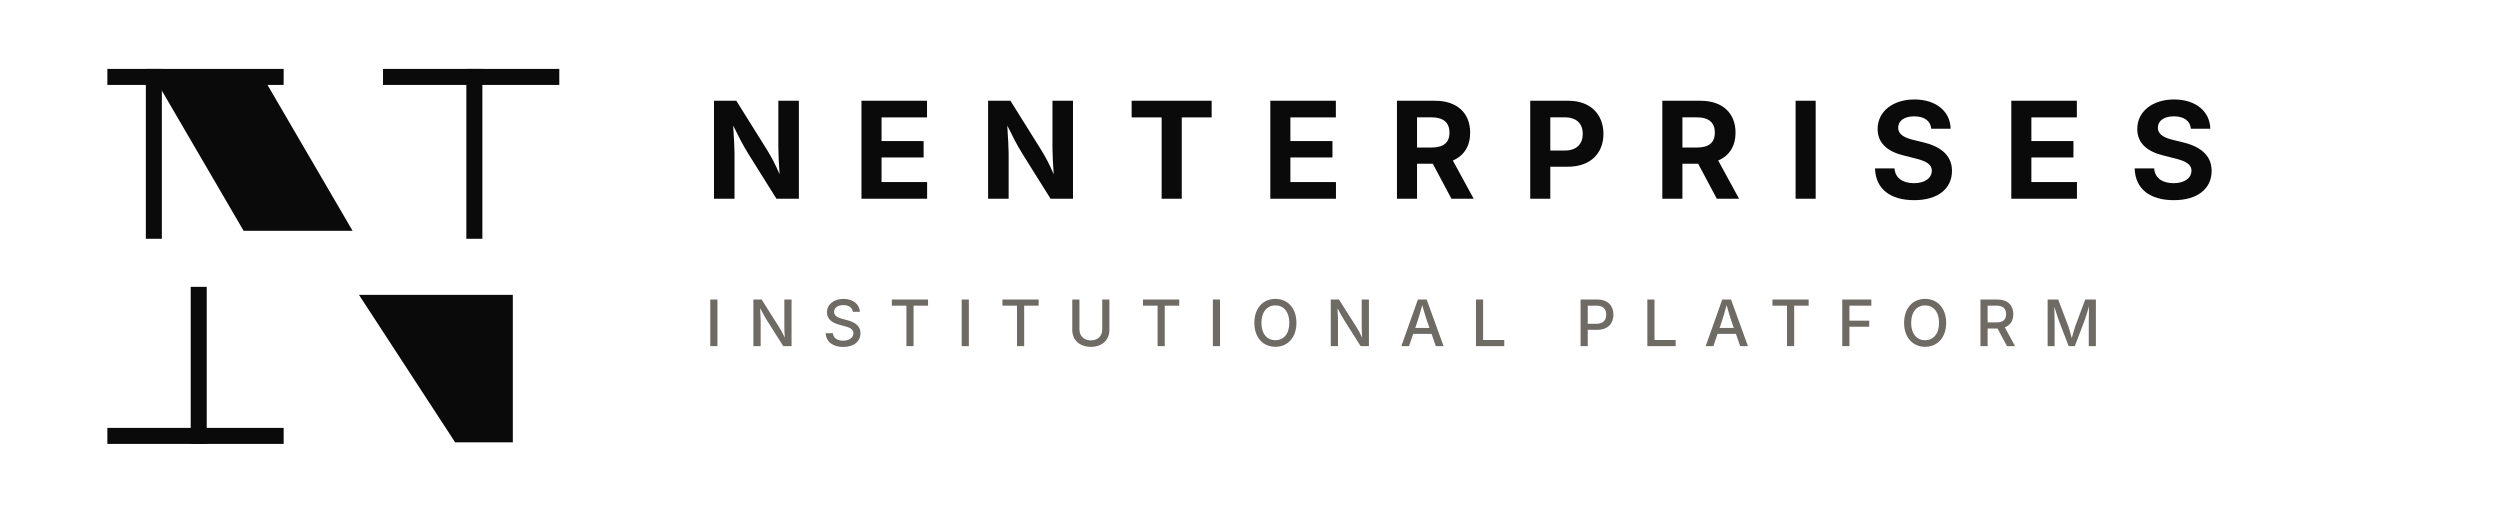
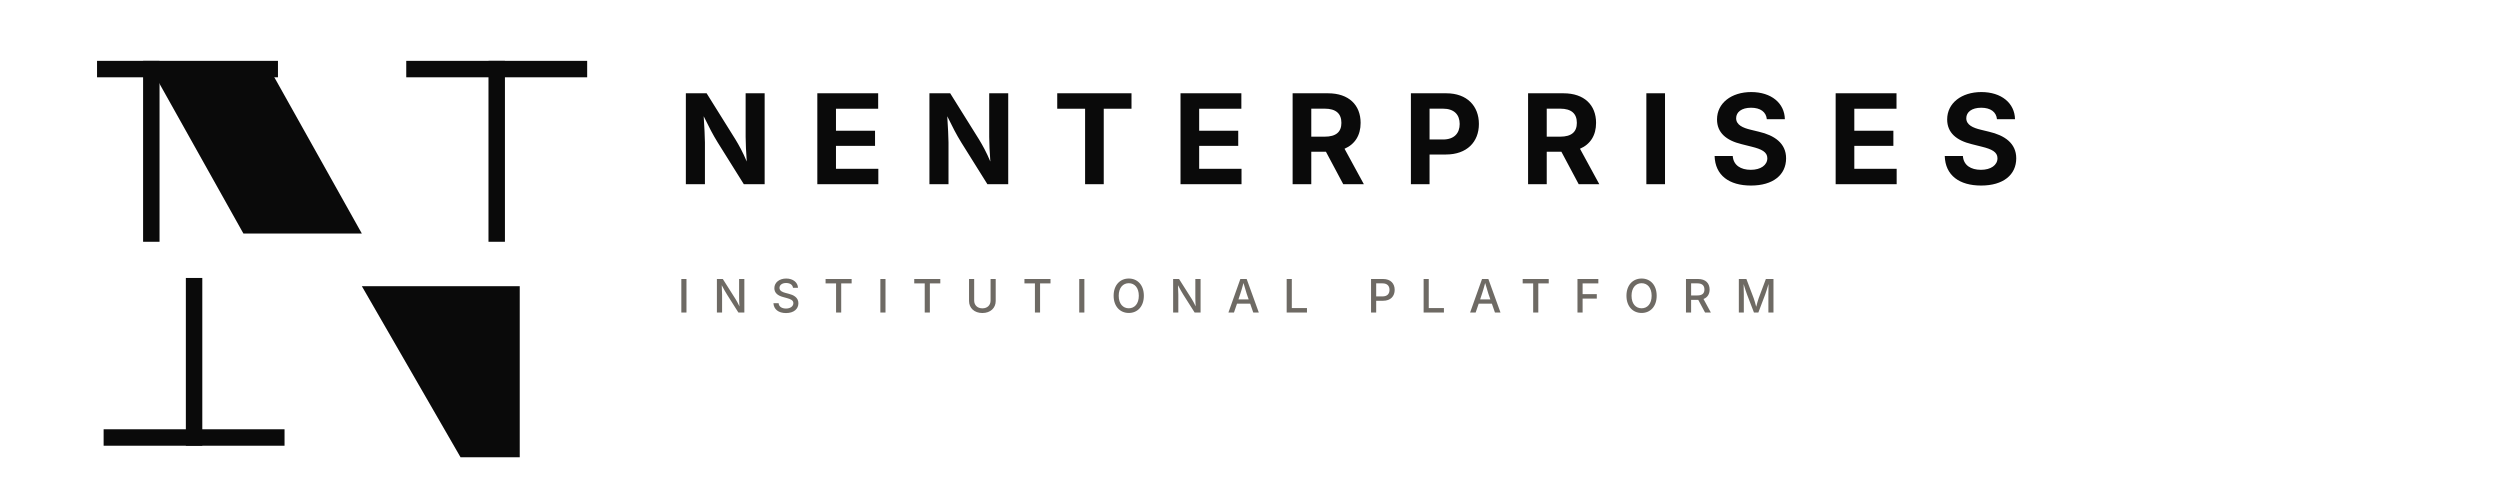
- <svg xmlns="http://www.w3.org/2000/svg" viewBox="0 0 780 160" fill="none">
-   <g transform="translate(12 10)">
-     <path d="M24 14H74" stroke="#0A0A0A" stroke-width="5" stroke-linecap="square" />
-     <path d="M36 14V62" stroke="#0A0A0A" stroke-width="5" stroke-linecap="square" />
-     <path d="M110 14H160" stroke="#0A0A0A" stroke-width="5" stroke-linecap="square" />
-     <path d="M136 14V62" stroke="#0A0A0A" stroke-width="5" stroke-linecap="square" />
-     <path d="M24 126H74" stroke="#0A0A0A" stroke-width="5" stroke-linecap="square" />
-     <path d="M50 82V126" stroke="#0A0A0A" stroke-width="5" stroke-linecap="square" />
-     <path d="M36 14H70L98 62H64L36 14Z" fill="#0A0A0A" />
-     <path d="M100 82H148V128H130L100 82Z" fill="#0A0A0A" />
+ <svg xmlns="http://www.w3.org/2000/svg" viewBox="0 0 760 150" fill="none">
+   <g transform="translate(14 11)">
+     <path d="M18 10H68" stroke="#0A0A0A" stroke-width="5" stroke-linecap="square" />
+     <path d="M32 10V60" stroke="#0A0A0A" stroke-width="5" stroke-linecap="square" />
+     <path d="M112 10H162" stroke="#0A0A0A" stroke-width="5" stroke-linecap="square" />
+     <path d="M137 10V60" stroke="#0A0A0A" stroke-width="5" stroke-linecap="square" />
+     <path d="M20 122H70" stroke="#0A0A0A" stroke-width="5" stroke-linecap="square" />
+     <path d="M45 76V122" stroke="#0A0A0A" stroke-width="5" stroke-linecap="square" />
+     <path d="M32 10H68L96 60H60L32 10Z" fill="#0A0A0A" />
+     <path d="M96 76H144V128H126L96 76Z" fill="#0A0A0A" />
  </g>
-   <text x="220" y="62" fill="#0A0A0A" font-family="Inter, Arial, sans-serif" font-size="42" font-weight="700" letter-spacing="14">
+   <text x="206" y="56" fill="#0A0A0A" font-family="Inter, Arial, sans-serif" font-size="38" font-weight="700" letter-spacing="11">
    NENTERPRISES
  </text>
-   <text x="220" y="108" fill="#6E6A64" font-family="Inter, Arial, sans-serif" font-size="20" font-weight="500" letter-spacing="8">
+   <text x="206" y="95" fill="#6E6A64" font-family="Inter, Arial, sans-serif" font-size="14" font-weight="500" letter-spacing="7">
    INSTITUTIONAL PLATFORM
  </text>
</svg>
